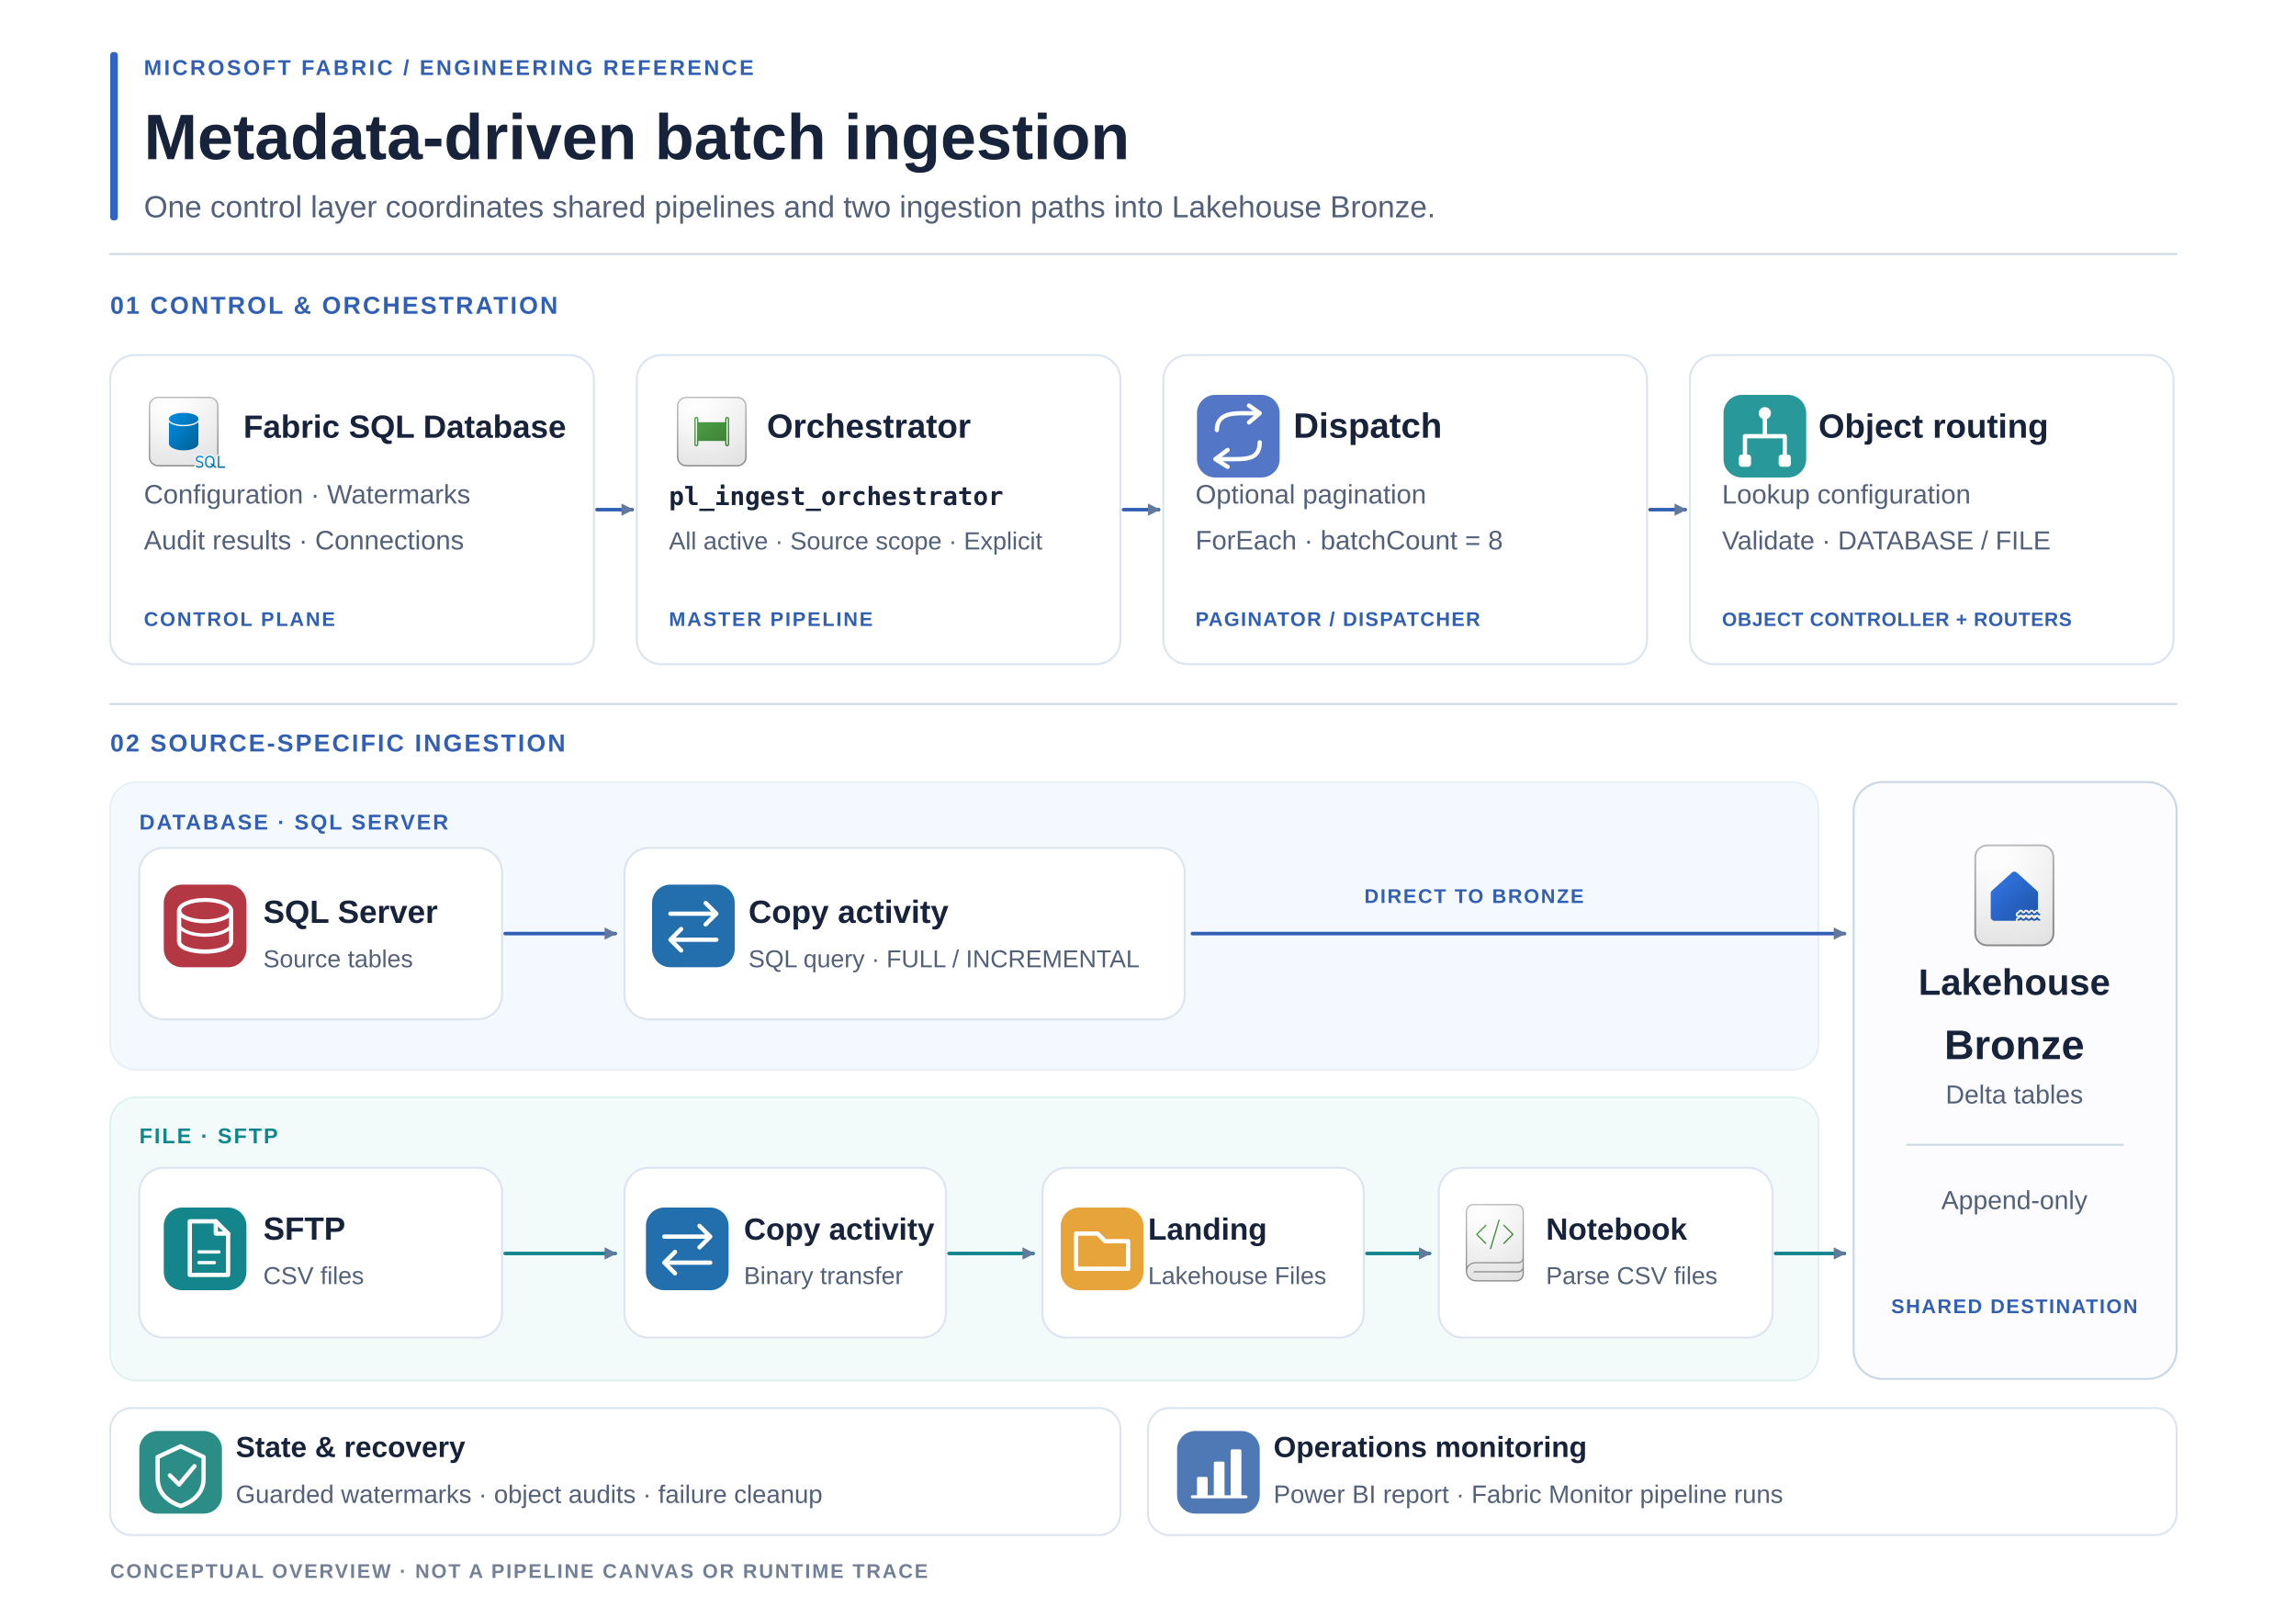
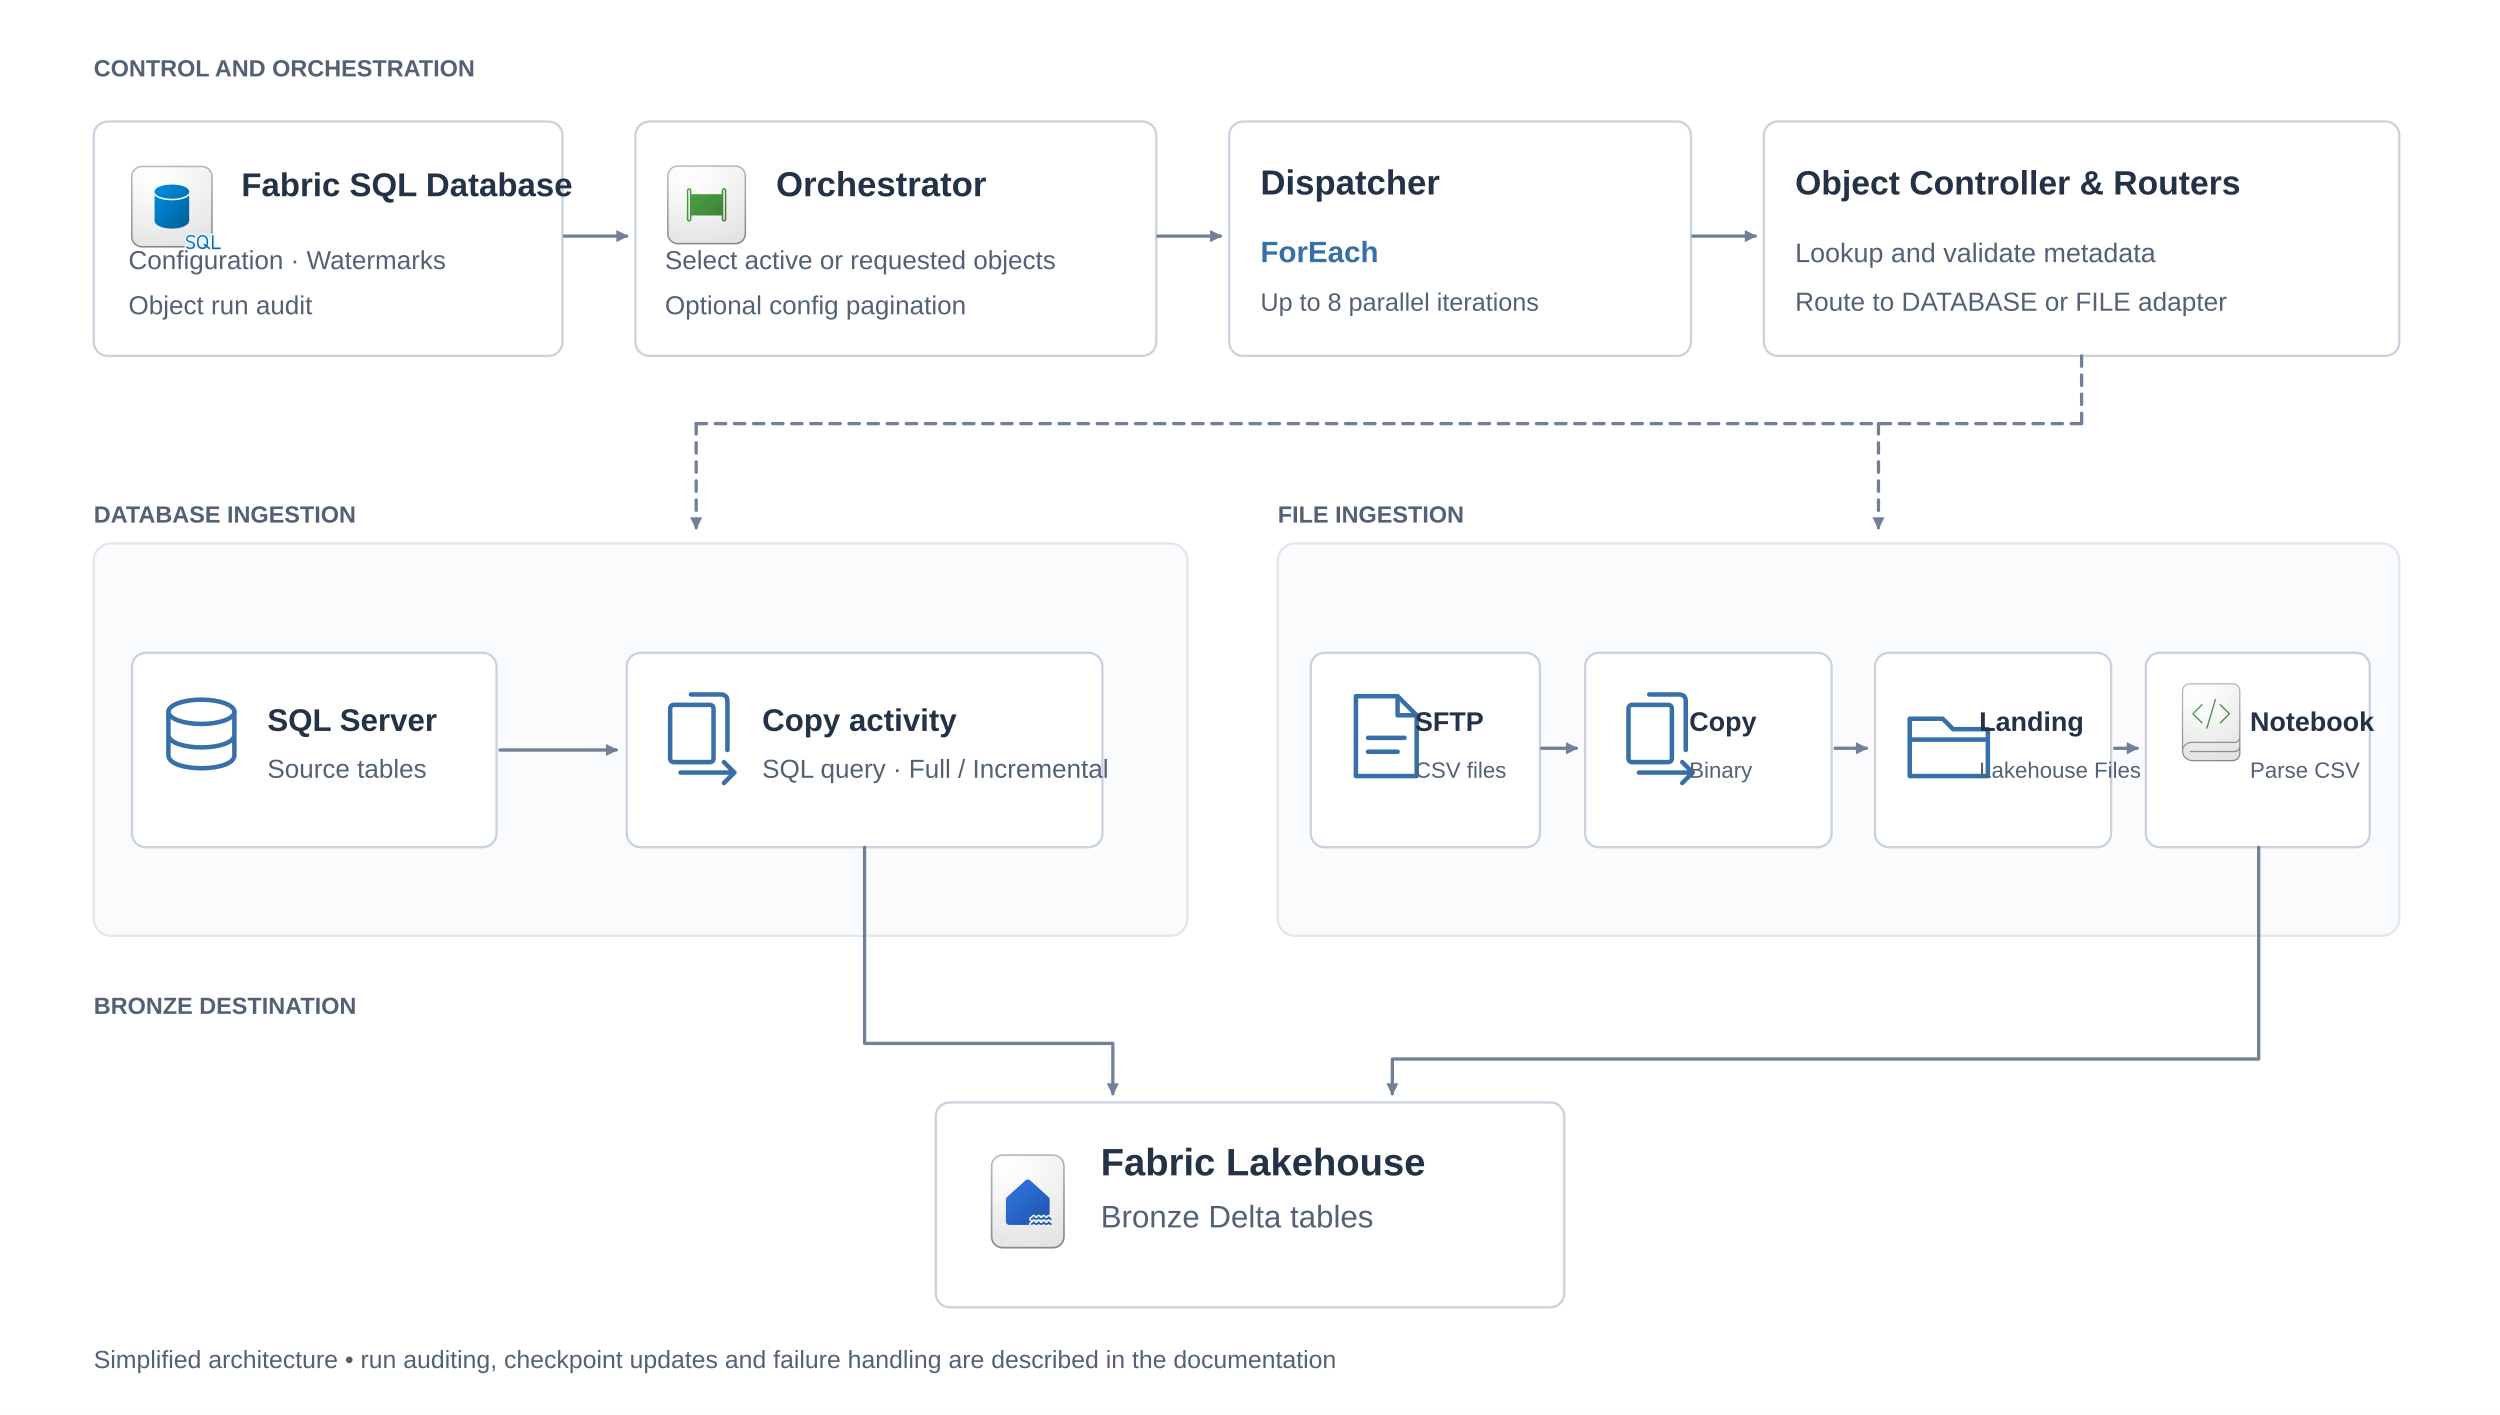
- <svg xmlns="http://www.w3.org/2000/svg" width="1500" height="1050" viewBox="0 0 1500 1050" role="img" aria-labelledby="arch-title arch-description">
+ <svg xmlns="http://www.w3.org/2000/svg" viewBox="0 0 1440 815" width="1440" height="815" role="img" aria-labelledby="title description">
  <defs>
-     <marker id="arrow" markerWidth="8" markerHeight="8" refX="7" refY="4" orient="auto" markerUnits="userSpaceOnUse">
-       <path d="M0 0 L8 4 L0 8 Z" fill="#62789C" />
+     <marker id="arr" markerWidth="7" markerHeight="7" refX="6" refY="3.5" orient="auto" markerUnits="userSpaceOnUse">
+       <path d="M0 0 L7 3.5 L0 7 Z" fill="#718096" />
    </marker>
  </defs>
-   <rect x="0" y="0" width="1500" height="1050" rx="0" fill="#fff" stroke="none" stroke-width="1" />
-   <rect x="72" y="34" width="5" height="110" rx="2" fill="#2D66C5" stroke="none" stroke-width="1" />
-   <text x="94" y="49" font-family="Segoe UI, Arial, sans-serif" font-size="14" font-weight="700" fill="#315FB3" letter-spacing="1.5">MICROSOFT FABRIC   /   ENGINEERING REFERENCE</text>
-   <text x="94" y="104" font-family="Segoe UI, Arial, sans-serif" font-size="42" font-weight="700" fill="#17223B">Metadata-driven batch ingestion</text>
-   <text x="94" y="142" font-family="Segoe UI, Arial, sans-serif" font-size="20" font-weight="400" fill="#526079">One control layer coordinates shared pipelines and two ingestion paths into Lakehouse Bronze.</text>
-   <path d="M72 166 L1422 166" fill="none" stroke="#CDD8E5" stroke-width="1.3" stroke-linecap="round" />
-   <text x="72" y="205" font-family="Segoe UI, Arial, sans-serif" font-size="16" font-weight="700" fill="#315FB3" letter-spacing="1.3">01   CONTROL &amp; ORCHESTRATION</text>
-   <rect x="72" y="232" width="316" height="202" rx="16" fill="#fff" stroke="#DCE4EF" stroke-width="1.3" />
-   <rect x="416" y="232" width="316" height="202" rx="16" fill="#fff" stroke="#DCE4EF" stroke-width="1.3" />
-   <rect x="760" y="232" width="316" height="202" rx="16" fill="#fff" stroke="#DCE4EF" stroke-width="1.3" />
-   <rect x="1104" y="232" width="316" height="202" rx="16" fill="#fff" stroke="#DCE4EF" stroke-width="1.3" />
-   <path d="M390 333 H413" fill="none" stroke="#315FB3" stroke-width="2.3" stroke-linecap="round" marker-end="url(#arrow)" />
-   <path d="M734 333 H757" fill="none" stroke="#315FB3" stroke-width="2.3" stroke-linecap="round" marker-end="url(#arrow)" />
-   <path d="M1078 333 H1101" fill="none" stroke="#315FB3" stroke-width="2.3" stroke-linecap="round" marker-end="url(#arrow)" />
-   <svg x="92" y="254" width="56" height="56" viewBox="0 0 64 64" fill="currentColor">
+   <rect x="0" y="0" width="1440" height="815" fill="#FFFFFF" />
+   <text x="54" y="44" font-family="Segoe UI, Arial, sans-serif" font-size="13.5" font-weight="700" fill="#536176">CONTROL AND ORCHESTRATION</text>
+   <rect x="54" y="70" width="270" height="135" rx="8" fill="#FFFFFF" stroke="#C9D3DE" stroke-width="1.35" />
+   <svg x="70" y="90" width="58" height="58" viewBox="0 0 64 64" aria-hidden="true">
    <path fill="url(#i736854-a)" d="M6 13a7 7 0 0 1 7-7h38a7 7 0 0 1 7 7v38a7 7 0 0 1-7 7H13a7 7 0 0 1-7-7z" />
    <path fill="url(#i736854-b)" fill-opacity=".2" d="M6 13a7 7 0 0 1 7-7h38a7 7 0 0 1 7 7v38a7 7 0 0 1-7 7H13a7 7 0 0 1-7-7z" />
    <path fill="url(#i736854-c)" fill-rule="evenodd" d="M51 7H13a6 6 0 0 0-6 6v38a6 6 0 0 0 6 6h38a6 6 0 0 0 6-6V13a6 6 0 0 0-6-6M13 6a7 7 0 0 0-7 7v38a7 7 0 0 0 7 7h38a7 7 0 0 0 7-7V13a7 7 0 0 0-7-7z" clip-rule="evenodd" />
    <path fill="#F5F5F5" d="M43.59 60a4.83 4.83 0 0 1-3.03-1.09 1.505 1.505 0 0 1-.21-2.11 1.5 1.5 0 0 1 2.11-.21c.33.27.74.41 1.17.41h.16c.94 0 .94-.19.94-.5 0-.21-.82-.44-1.09-.51l-.13-.04c-.87-.24-3.5-.98-3.5-3.44.04-.59.17-1.06.4-1.52.23-.44.54-.83.92-1.14.7-.59 1.64-.9 2.7-.9 1.16 0 2.36.39 3.2 1.03.32.243.513.592.57.961q.23-.33.52-.621c.82-.82 1.98-1.28 3.18-1.28s2.37.47 3.18 1.28a4.47 4.47 0 0 1 1.297 2.72 1 1 0 0 1 .523.26v-2.8c0-.83.67-1.5 1.5-1.5s1.5.67 1.5 1.5V57h3c.83 0 1.5.67 1.5 1.5s-.67 1.5-1.5 1.5H58c-.41 0-.78-.163-1.051-.429a1.5 1.5 0 0 1-1.109.489c-.33 0-.64-.1-.9-.3l-.81-.61c-.76.55-1.67.85-2.63.85a4.47 4.47 0 0 1-3.737-2h-.302c-.535 1.249-1.788 1.98-3.531 1.98l-.088.004c-.062.002-.142.006-.222.006z" />
    <path fill="url(#i736854-d)" d="M42.59 51.39c.85-.71 2.53-.49 3.4.18.22.17.53.13.7-.09s.13-.53-.09-.7c-1.19-.91-3.39-1.21-4.65-.16a2.65 2.65 0 0 0-.96 1.89c0 1.69 1.92 2.24 2.77 2.47l.13.04c.96.26 1.82.58 1.82 1.47 0 .64-.19 1.49-1.86 1.49a2.82 2.82 0 0 1-2.04-.63.503.503 0 0 0-.7.07c-.17.21-.14.53.07.7.69.56 1.55.86 2.4.86.1 0 .21 0 .31-.01 1.79 0 2.82-.91 2.82-2.49 0-1.73-1.73-2.21-2.56-2.44l-.14-.04c-1.05-.29-2.01-.68-2.02-1.47.01-.22.07-.44.18-.64.1-.2.24-.37.42-.52z" />
    <path fill="url(#i736854-e)" fill-rule="evenodd" d="M54.63 57.03c.23-.48.37-1 .37-1.53v-2c0-.94-.36-1.81-1.03-2.48-1.32-1.32-3.63-1.32-4.95 0-.66.66-1.03 1.54-1.03 2.48v2c0 .92.37 1.82 1.03 2.47S50.56 59 51.49 59s1.81-.36 2.47-1.03a.5.5 0 0 0 .062-.08l.028-.04 1.47 1.1c.09.07.2.1.3.1.15 0 .3-.07.4-.2.17-.22.12-.53-.1-.7l-1.51-1.13zm-1.36.24c-.95.94-2.59.94-3.54 0-.47-.47-.73-1.11-.73-1.77v-2c0-.67.26-1.3.73-1.77s1.1-.73 1.77-.73 1.3.26 1.77.73.73 1.1.73 1.77v2c0 .32-.06.63-.18.92l-.92-.69a.5.5 0 0 0-.7.1c-.17.22-.12.53.1.7l.97.73z" clip-rule="evenodd" />
    <path fill="url(#i736854-f)" d="M58.5 58h4c.28 0 .5.22.5.5s-.22.5-.5.5H58c-.28 0-.5-.22-.5-.5v-8c0-.28.22-.5.5-.5s.5.22.5.5z" />
    <path fill="url(#i736854-g)" d="M21 24.866v16.148h.003c.036.794.426 1.495 1 2.077.601.61 1.439 1.13 2.424 1.553C26.401 45.49 29.085 46 32.02 46s5.61-.509 7.574-1.357c.98-.423 1.814-.943 2.411-1.553.576-.588.964-1.296.994-2.095H43v-16.13a5 5 0 0 1-.345.338c-.721.643-1.676 1.15-2.723 1.545C37.827 27.54 35.022 28 32 28s-5.827-.459-7.932-1.252c-1.047-.395-2.002-.902-2.723-1.545a5 5 0 0 1-.345-.337" />
    <path fill="url(#i736854-h)" d="M43 22.484v.032c-.006.76-.418 1.414-1.01 1.94-.597.533-1.43.986-2.41 1.356C37.612 26.553 34.932 27 32 27s-5.613-.447-7.58-1.188c-.85-.32-1.59-.704-2.16-1.148l-.038-.03a5 5 0 0 1-.212-.177c-.596-.531-1.01-1.19-1.01-1.957a2 2 0 0 1 .019-.282c.087-.647.47-1.21.991-1.675.597-.532 1.43-.985 2.41-1.355C26.388 18.447 29.068 18 32 18s5.613.447 7.58 1.188c.98.37 1.813.823 2.41 1.355q.07.063.138.129c.517.503.867 1.113.872 1.812" />
    <defs>
      <linearGradient id="i736854-a" x1="20.444" x2="27.022" y1="6" y2="58.622" gradientUnits="userSpaceOnUse">
        <stop stop-color="#fff" />
        <stop offset="1" stop-color="#EBEBEB" />
      </linearGradient>
      <linearGradient id="i736854-c" x1="22.792" x2="29.793" y1="6" y2="58.511" gradientUnits="userSpaceOnUse">
        <stop stop-color="#BBB" />
        <stop offset="1" stop-color="#888" />
      </linearGradient>
      <linearGradient id="i736854-d" x1="40.99" x2="47.411" y1="49.955" y2="65.492" gradientUnits="userSpaceOnUse">
        <stop stop-color="#008EE6" />
        <stop offset="1" stop-color="#006094" />
      </linearGradient>
      <linearGradient id="i736854-e" x1="40.99" x2="47.411" y1="49.955" y2="65.492" gradientUnits="userSpaceOnUse">
        <stop stop-color="#008EE6" />
        <stop offset="1" stop-color="#006094" />
      </linearGradient>
      <linearGradient id="i736854-f" x1="40.99" x2="47.411" y1="49.955" y2="65.492" gradientUnits="userSpaceOnUse">
        <stop stop-color="#008EE6" />
        <stop offset="1" stop-color="#006094" />
      </linearGradient>
      <linearGradient id="i736854-g" x1="21" x2="48.205" y1="18" y2="39.375" gradientUnits="userSpaceOnUse">
        <stop stop-color="#008EE6" />
        <stop offset="1" stop-color="#006094" />
      </linearGradient>
      <linearGradient id="i736854-h" x1="21" x2="48.205" y1="18" y2="39.375" gradientUnits="userSpaceOnUse">
        <stop stop-color="#008EE6" />
        <stop offset="1" stop-color="#006094" />
      </linearGradient>
      <radialGradient id="i736854-b" cx="0" cy="0" r="1" gradientTransform="matrix(27.4444 41.16672 -35.62501 23.74995 22.61 19.541)" gradientUnits="userSpaceOnUse">
        <stop offset=".177" stop-color="#fff" />
        <stop offset="1" stop-color="#B8B8B8" />
      </radialGradient>
    </defs>
  </svg>
-   <text x="159" y="286" font-family="Segoe UI, Arial, sans-serif" font-size="21" font-weight="650" fill="#17223B">Fabric SQL Database</text>
-   <text x="94" y="329" font-family="Segoe UI, Arial, sans-serif" font-size="17.5" font-weight="500" fill="#526079">Configuration · Watermarks</text>
-   <text x="94" y="359" font-family="Segoe UI, Arial, sans-serif" font-size="17.5" font-weight="500" fill="#526079">Audit results · Connections</text>
-   <text x="94" y="409" font-family="Segoe UI, Arial, sans-serif" font-size="13" font-weight="700" fill="#315FB3" letter-spacing="1.1">CONTROL PLANE</text>
-   <svg x="437" y="254" width="56" height="56" viewBox="0 0 64 64" fill="currentColor">
+   <text x="139" y="113" font-family="Segoe UI, Arial, sans-serif" font-size="19" font-weight="600" fill="#243247">Fabric SQL Database</text>
+   <text x="74" y="155" font-family="Segoe UI, Arial, sans-serif" font-size="15" font-weight="400" fill="#536176">Configuration · Watermarks</text>
+   <text x="74" y="181" font-family="Segoe UI, Arial, sans-serif" font-size="15" font-weight="400" fill="#536176">Object run audit</text>
+   <rect x="366" y="70" width="300" height="135" rx="8" fill="#FFFFFF" stroke="#C9D3DE" stroke-width="1.35" />
+   <svg x="379" y="90" width="56" height="56" viewBox="0 0 64 64" aria-hidden="true">
    <path fill="url(#i096c8c-a)" d="M6 13a7 7 0 0 1 7-7h38a7 7 0 0 1 7 7v38a7 7 0 0 1-7 7H13a7 7 0 0 1-7-7z" />
    <path fill="url(#i096c8c-b)" fill-opacity=".2" d="M6 13a7 7 0 0 1 7-7h38a7 7 0 0 1 7 7v38a7 7 0 0 1-7 7H13a7 7 0 0 1-7-7z" />
    <path fill="url(#i096c8c-c)" fill-rule="evenodd" d="M51 7H13a6 6 0 0 0-6 6v38a6 6 0 0 0 6 6h38a6 6 0 0 0 6-6V13a6 6 0 0 0-6-6M13 6a7 7 0 0 0-7 7v38a7 7 0 0 0 7 7h38a7 7 0 0 0 7-7V13a7 7 0 0 0-7-7z" clip-rule="evenodd" />
    <path fill="url(#i096c8c-d)" fill-rule="evenodd" d="M22 41.5V39h20v2.5a1.5 1.5 0 0 0 3 0v-19a1.5 1.5 0 0 0-3 0V25H22v-2.5a1.5 1.5 0 0 0-3 0v19a1.5 1.5 0 0 0 3 0m-1 0v-19a.5.5 0 0 0-1 0v19a.5.5 0 0 0 1 0m23-19v19a.5.5 0 0 1-1 0v-19a.5.5 0 0 1 1 0" clip-rule="evenodd" />
    <defs>
      <linearGradient id="i096c8c-a" x1="20.444" x2="27.022" y1="6" y2="58.622" gradientUnits="userSpaceOnUse">
        <stop stop-color="#fff" />
        <stop offset="1" stop-color="#EBEBEB" />
      </linearGradient>
      <linearGradient id="i096c8c-c" x1="22.792" x2="29.793" y1="6" y2="58.511" gradientUnits="userSpaceOnUse">
        <stop stop-color="#BBB" />
        <stop offset="1" stop-color="#888" />
      </linearGradient>
      <linearGradient id="i096c8c-d" x1="19" x2="40.697" y1="21" y2="46.641" gradientUnits="userSpaceOnUse">
        <stop stop-color="#4BA446" />
        <stop offset="1" stop-color="#3F7D35" />
      </linearGradient>
      <radialGradient id="i096c8c-b" cx="0" cy="0" r="1" gradientTransform="matrix(27.4444 41.16672 -35.62501 23.74995 22.61 19.541)" gradientUnits="userSpaceOnUse">
        <stop offset=".177" stop-color="#fff" />
        <stop offset="1" stop-color="#B8B8B8" />
      </radialGradient>
    </defs>
  </svg>
-   <text x="501" y="286" font-family="Segoe UI, Arial, sans-serif" font-size="22" font-weight="650" fill="#17223B">Orchestrator</text>
-   <text x="437" y="330" font-family="Consolas, SFMono-Regular, monospace" font-size="16.5" font-weight="600" fill="#17223B">pl_ingest_orchestrator</text>
-   <text x="437" y="359" font-family="Segoe UI, Arial, sans-serif" font-size="16.2" font-weight="400" fill="#526079">All active · Source scope · Explicit</text>
-   <text x="437" y="409" font-family="Segoe UI, Arial, sans-serif" font-size="13" font-weight="700" fill="#315FB3" letter-spacing="1.1">MASTER PIPELINE</text>
-   <rect x="782" y="258" width="54" height="54" rx="12" fill="#5476C7" stroke="none" stroke-width="1" />
-   <path d="M795 281 C795 272, 802 270, 811 270 H822" fill="none" stroke="#fff" stroke-width="2.8" stroke-linejoin="round" stroke-linecap="round" />
-   <path d="M816 265 L823 270 L816 276" fill="none" stroke="#fff" stroke-width="2.8" stroke-linejoin="round" stroke-linecap="round" />
-   <path d="M823 289 C823 299, 816 300, 807 300 H795" fill="none" stroke="#fff" stroke-width="2.8" stroke-linejoin="round" stroke-linecap="round" />
-   <path d="M802 294 L794 300 L802 305" fill="none" stroke="#fff" stroke-width="2.8" stroke-linejoin="round" stroke-linecap="round" />
-   <text x="845" y="286" font-family="Segoe UI, Arial, sans-serif" font-size="23" font-weight="650" fill="#17223B">Dispatch</text>
-   <text x="781" y="329" font-family="Segoe UI, Arial, sans-serif" font-size="17.5" font-weight="500" fill="#526079">Optional pagination</text>
-   <text x="781" y="359" font-family="Segoe UI, Arial, sans-serif" font-size="17.5" font-weight="500" fill="#526079">ForEach · batchCount = 8</text>
-   <text x="781" y="409" font-family="Segoe UI, Arial, sans-serif" font-size="13" font-weight="700" fill="#315FB3" letter-spacing=".8">PAGINATOR / DISPATCHER</text>
-   <rect x="1126" y="258" width="54" height="54" rx="12" fill="#29989A" stroke="none" stroke-width="1" />
-   <path d="M1153 270 V284 M1140 297 V285 H1166 V297" fill="none" stroke="#fff" stroke-width="2.8" stroke-linejoin="round" stroke-linecap="round" />
-   <rect x="1136" y="297" width="8" height="8" rx="2" fill="#fff" stroke="none" stroke-width="1" />
-   <rect x="1162" y="297" width="8" height="8" rx="2" fill="#fff" stroke="none" stroke-width="1" />
-   <circle cx="1153" cy="270" r="4" fill="#fff" />
-   <text x="1188" y="286" font-family="Segoe UI, Arial, sans-serif" font-size="22" font-weight="650" fill="#17223B">Object routing</text>
-   <text x="1125" y="329" font-family="Segoe UI, Arial, sans-serif" font-size="17.5" font-weight="500" fill="#526079">Lookup configuration</text>
-   <text x="1125" y="359" font-family="Segoe UI, Arial, sans-serif" font-size="17.1" font-weight="500" fill="#526079">Validate · DATABASE / FILE</text>
-   <text x="1125" y="409" font-family="Segoe UI, Arial, sans-serif" font-size="12.6" font-weight="700" fill="#315FB3" letter-spacing=".4">OBJECT CONTROLLER + ROUTERS</text>
-   <path d="M72 460 L1422 460" fill="none" stroke="#CDD8E5" stroke-width="1.3" stroke-linecap="round" />
-   <text x="72" y="491" font-family="Segoe UI, Arial, sans-serif" font-size="16" font-weight="700" fill="#315FB3" letter-spacing="1.3">02   SOURCE-SPECIFIC INGESTION</text>
-   <rect x="72" y="511" width="1116" height="188" rx="17" fill="#F4F8FF" stroke="#E6EDF8" stroke-width="1" />
-   <rect x="72" y="717" width="1116" height="185" rx="17" fill="#F2FBFA" stroke="#D9F0EC" stroke-width="1" />
-   <text x="91" y="542" font-family="Segoe UI, Arial, sans-serif" font-size="14" font-weight="700" fill="#315FB3" letter-spacing="1.2">DATABASE  ·  SQL SERVER</text>
-   <text x="91" y="747" font-family="Segoe UI, Arial, sans-serif" font-size="14" font-weight="700" fill="#11858C" letter-spacing="1.2">FILE  ·  SFTP</text>
-   <rect x="91" y="554" width="237" height="112" rx="16" fill="#fff" stroke="#DCE4EF" stroke-width="1.3" />
-   <rect x="408" y="554" width="366" height="112" rx="16" fill="#fff" stroke="#DCE4EF" stroke-width="1.3" />
-   <rect x="91" y="763" width="237" height="111" rx="16" fill="#fff" stroke="#DCE4EF" stroke-width="1.3" />
-   <rect x="408" y="763" width="210" height="111" rx="16" fill="#fff" stroke="#DCE4EF" stroke-width="1.3" />
-   <rect x="681" y="763" width="210" height="111" rx="16" fill="#fff" stroke="#DCE4EF" stroke-width="1.3" />
-   <rect x="940" y="763" width="218" height="111" rx="16" fill="#fff" stroke="#DCE4EF" stroke-width="1.3" />
-   <rect x="1211" y="511" width="211" height="390" rx="19" fill="#FCFCFE" stroke="#C8D6EA" stroke-width="1.3" />
-   <rect x="107" y="578" width="54" height="54" rx="12" fill="#B43744" stroke="none" stroke-width="1" />
-   <ellipse cx="134" cy="595" rx="17" ry="7" fill="none" stroke="#fff" stroke-width="2.6" />
-   <path d="M117 595 V615 C117 624, 151 624, 151 615 V595" fill="none" stroke="#fff" stroke-width="2.8" stroke-linejoin="round" stroke-linecap="round" />
-   <path d="M117 605 C122 613, 146 613, 151 605" fill="none" stroke="#fff" stroke-width="2.2" stroke-linejoin="round" stroke-linecap="round" />
-   <text x="172" y="603" font-family="Segoe UI, Arial, sans-serif" font-size="21" font-weight="650" fill="#17223B">SQL Server</text>
-   <text x="172" y="632" font-family="Segoe UI, Arial, sans-serif" font-size="16" font-weight="400" fill="#526079">Source tables</text>
-   <rect x="426" y="578" width="54" height="54" rx="12" fill="#236FAD" stroke="none" stroke-width="1" />
-   <path d="M438 597 H468 M461 590 L468 597 L461 604" fill="none" stroke="#fff" stroke-width="2.8" stroke-linejoin="round" stroke-linecap="round" />
-   <path d="M468 614 H438 M445 607 L438 614 L445 621" fill="none" stroke="#fff" stroke-width="2.8" stroke-linejoin="round" stroke-linecap="round" />
-   <text x="489" y="603" font-family="Segoe UI, Arial, sans-serif" font-size="21" font-weight="650" fill="#17223B">Copy activity</text>
-   <text x="489" y="632" font-family="Segoe UI, Arial, sans-serif" font-size="16" font-weight="400" fill="#526079">SQL query · FULL / INCREMENTAL</text>
-   <path d="M330 610 H402" fill="none" stroke="#315FB3" stroke-width="2.3" stroke-linecap="round" marker-end="url(#arrow)" />
-   <path d="M779 610 H1205" fill="none" stroke="#315FB3" stroke-width="2.3" stroke-linecap="round" marker-end="url(#arrow)" />
-   <text x="963" y="590" font-family="Segoe UI, Arial, sans-serif" font-size="13" font-weight="700" fill="#315FB3" text-anchor="middle" letter-spacing="1">DIRECT TO BRONZE</text>
-   <rect x="107" y="789" width="54" height="54" rx="12" fill="#14868B" stroke="none" stroke-width="1" />
-   <path d="M124 798 H141 L149 806 V833 H124 Z" fill="none" stroke="#fff" stroke-width="2.8" stroke-linejoin="round" stroke-linecap="round" />
-   <path d="M141 798 V806 H149" fill="none" stroke="#fff" stroke-width="2.8" stroke-linejoin="round" stroke-linecap="round" />
-   <path d="M130 818 H143 M130 825 H140" fill="none" stroke="#fff" stroke-width="2.2" stroke-linejoin="round" stroke-linecap="round" />
-   <text x="172" y="810" font-family="Segoe UI, Arial, sans-serif" font-size="21" font-weight="650" fill="#17223B">SFTP</text>
-   <text x="172" y="839" font-family="Segoe UI, Arial, sans-serif" font-size="16" font-weight="400" fill="#526079">CSV files</text>
-   <rect x="422" y="789" width="54" height="54" rx="12" fill="#236FAD" stroke="none" stroke-width="1" />
-   <path d="M434 808 H464 M457 801 L464 808 L457 815" fill="none" stroke="#fff" stroke-width="2.8" stroke-linejoin="round" stroke-linecap="round" />
-   <path d="M464 825 H434 M441 818 L434 825 L441 832" fill="none" stroke="#fff" stroke-width="2.8" stroke-linejoin="round" stroke-linecap="round" />
-   <text x="486" y="810" font-family="Segoe UI, Arial, sans-serif" font-size="20" font-weight="650" fill="#17223B">Copy activity</text>
-   <text x="486" y="839" font-family="Segoe UI, Arial, sans-serif" font-size="16" font-weight="400" fill="#526079">Binary transfer</text>
-   <rect x="693" y="789" width="54" height="54" rx="12" fill="#E7A43B" stroke="none" stroke-width="1" />
-   <path d="M703 806 H717 L722 811 H737 V829 H703 Z" fill="none" stroke="#fff" stroke-width="2.8" stroke-linejoin="round" stroke-linecap="round" />
-   <text x="750" y="810" font-family="Segoe UI, Arial, sans-serif" font-size="20" font-weight="650" fill="#17223B">Landing</text>
-   <text x="750" y="839" font-family="Segoe UI, Arial, sans-serif" font-size="16" font-weight="400" fill="#526079">Lakehouse Files</text>
-   <svg x="950" y="785" width="54" height="54" viewBox="0 0 64 64" fill="currentColor">
+   <text x="447" y="113" font-family="Segoe UI, Arial, sans-serif" font-size="20" font-weight="600" fill="#243247">Orchestrator</text>
+   <text x="383" y="155" font-family="Segoe UI, Arial, sans-serif" font-size="15" font-weight="400" fill="#536176">Select active or requested objects</text>
+   <text x="383" y="181" font-family="Segoe UI, Arial, sans-serif" font-size="15" font-weight="400" fill="#536176">Optional config pagination</text>
+   <rect x="708" y="70" width="266" height="135" rx="8" fill="#FFFFFF" stroke="#C9D3DE" stroke-width="1.35" />
+   <text x="726" y="112" font-family="Segoe UI, Arial, sans-serif" font-size="20" font-weight="600" fill="#243247">Dispatcher</text>
+   <text x="726" y="151" font-family="Segoe UI, Arial, sans-serif" font-size="17" font-weight="600" fill="#376FA8">ForEach</text>
+   <text x="726" y="179" font-family="Segoe UI, Arial, sans-serif" font-size="14.5" font-weight="400" fill="#536176">Up to 8 parallel iterations</text>
+   <rect x="1016" y="70" width="366" height="135" rx="8" fill="#FFFFFF" stroke="#C9D3DE" stroke-width="1.35" />
+   <text x="1034" y="112" font-family="Segoe UI, Arial, sans-serif" font-size="19.4" font-weight="600" fill="#243247">Object Controller &amp; Routers</text>
+   <text x="1034" y="151" font-family="Segoe UI, Arial, sans-serif" font-size="15.5" font-weight="400" fill="#536176">Lookup and validate metadata</text>
+   <text x="1034" y="179" font-family="Segoe UI, Arial, sans-serif" font-size="15.1" font-weight="400" fill="#536176">Route to DATABASE or FILE adapter</text>
+   <path d="M325 136 H361" fill="none" stroke="#718096" stroke-width="1.9" stroke-linecap="round" stroke-linejoin="round" marker-end="url(#arr)" />
+   <path d="M667 136 H703" fill="none" stroke="#718096" stroke-width="1.9" stroke-linecap="round" stroke-linejoin="round" marker-end="url(#arr)" />
+   <path d="M975 136 H1011" fill="none" stroke="#718096" stroke-width="1.9" stroke-linecap="round" stroke-linejoin="round" marker-end="url(#arr)" />
+   <path d="M1199 205 V244" fill="none" stroke="#718096" stroke-width="1.9" stroke-linecap="round" stroke-linejoin="round" stroke-dasharray="6 5" />
+   <path d="M401 244 H1199" fill="none" stroke="#718096" stroke-width="1.9" stroke-linecap="round" stroke-linejoin="round" stroke-dasharray="6 5" />
+   <path d="M401 244 V304" fill="none" stroke="#718096" stroke-width="1.9" stroke-linecap="round" stroke-linejoin="round" stroke-dasharray="6 5" marker-end="url(#arr)" />
+   <path d="M1082 244 V304" fill="none" stroke="#718096" stroke-width="1.9" stroke-linecap="round" stroke-linejoin="round" stroke-dasharray="6 5" marker-end="url(#arr)" />
+   <text x="54" y="301" font-family="Segoe UI, Arial, sans-serif" font-size="13.5" font-weight="700" fill="#536176">DATABASE INGESTION</text>
+   <text x="736" y="301" font-family="Segoe UI, Arial, sans-serif" font-size="13.5" font-weight="700" fill="#536176">FILE INGESTION</text>
+   <rect x="54" y="313" width="630" height="226" rx="10" fill="#FAFBFD" stroke="#E2E7EE" stroke-width="1.35" />
+   <rect x="736" y="313" width="646" height="226" rx="10" fill="#FAFBFD" stroke="#E2E7EE" stroke-width="1.35" />
+   <rect x="76" y="376" width="210" height="112" rx="8" fill="#FFFFFF" stroke="#C9D3DE" stroke-width="1.35" />
+   <g fill="none" stroke="#376FA8" stroke-width="2.6" stroke-linecap="round" stroke-linejoin="round">
+     <ellipse cx="116" cy="410" rx="19" ry="7" />
+     <path d="M97 410 v25 c0 10 38 10 38 0 v-25 M97 423 c0 10 38 10 38 0" />
+   </g>
+   <text x="154" y="421" font-family="Segoe UI, Arial, sans-serif" font-size="18" font-weight="600" fill="#243247">SQL Server</text>
+   <text x="154" y="448" font-family="Segoe UI, Arial, sans-serif" font-size="15" font-weight="400" fill="#536176">Source tables</text>
+   <rect x="361" y="376" width="274" height="112" rx="8" fill="#FFFFFF" stroke="#C9D3DE" stroke-width="1.35" />
+   <g fill="none" stroke="#376FA8" stroke-width="2.6" stroke-linecap="round" stroke-linejoin="round">
+     <rect x="386" y="406" width="25" height="33" rx="2" />
+     <path d="M398 400 h17 q4 0 4 4 v28 M392 445 h31 M417 439 l6 6 -6 6" />
+   </g>
+   <text x="439" y="421" font-family="Segoe UI, Arial, sans-serif" font-size="18" font-weight="600" fill="#243247">Copy activity</text>
+   <text x="439" y="448" font-family="Segoe UI, Arial, sans-serif" font-size="15" font-weight="400" fill="#536176">SQL query · Full / Incremental</text>
+   <path d="M288 432 H355" fill="none" stroke="#718096" stroke-width="1.9" stroke-linecap="round" stroke-linejoin="round" marker-end="url(#arr)" />
+   <rect x="755" y="376" width="132" height="112" rx="8" fill="#FFFFFF" stroke="#C9D3DE" stroke-width="1.35" />
+   <g fill="none" stroke="#376FA8" stroke-width="2.6" stroke-linecap="round" stroke-linejoin="round">
+     <path d="M781 401 h24 l11 11 v35 h-35z M805 401 v11 h11 M788 425 h21 M788 433 h17" />
+   </g>
+   <text x="815" y="421" font-family="Segoe UI, Arial, sans-serif" font-size="15.5" font-weight="600" fill="#243247">SFTP</text>
+   <text x="815" y="448" font-family="Segoe UI, Arial, sans-serif" font-size="12.8" font-weight="400" fill="#536176">CSV files</text>
+   <rect x="913" y="376" width="142" height="112" rx="8" fill="#FFFFFF" stroke="#C9D3DE" stroke-width="1.35" />
+   <g fill="none" stroke="#376FA8" stroke-width="2.6" stroke-linecap="round" stroke-linejoin="round">
+     <rect x="938" y="406" width="25" height="33" rx="2" />
+     <path d="M950 400 h17 q4 0 4 4 v28 M944 445 h31 M969 439 l6 6 -6 6" />
+   </g>
+   <text x="973" y="421" font-family="Segoe UI, Arial, sans-serif" font-size="15.5" font-weight="600" fill="#243247">Copy</text>
+   <text x="973" y="448" font-family="Segoe UI, Arial, sans-serif" font-size="12.8" font-weight="400" fill="#536176">Binary</text>
+   <rect x="1080" y="376" width="136" height="112" rx="8" fill="#FFFFFF" stroke="#C9D3DE" stroke-width="1.35" />
+   <g fill="none" stroke="#376FA8" stroke-width="2.6" stroke-linecap="round" stroke-linejoin="round">
+     <path d="M1100 414 h19 l6 6 h20 v27 h-45z M1100 426 h45" />
+   </g>
+   <text x="1140" y="421" font-family="Segoe UI, Arial, sans-serif" font-size="15.5" font-weight="600" fill="#243247">Landing</text>
+   <text x="1140" y="448" font-family="Segoe UI, Arial, sans-serif" font-size="12.8" font-weight="400" fill="#536176">Lakehouse Files</text>
+   <rect x="1236" y="376" width="129" height="112" rx="8" fill="#FFFFFF" stroke="#C9D3DE" stroke-width="1.35" />
+   <svg x="1250" y="392" width="48" height="48" viewBox="0 0 64 64" aria-hidden="true">
    <path fill="url(#i1be9bb-a)" fill-rule="evenodd" d="M13.875 2.5H48.5c2.343 0 4.893 2.759 4.893 5.172v35.73c0 1.479 1.255.442 0 1.348l.348 1.671v8.704l-.348 2.563-3.018 3.5h-35l-4.313-2-1.75-4.563v-2.25s1.143-1.715.348-.88V11.654c0-3.62.7-9.154 4.215-9.154" clip-rule="evenodd" />
    <path fill="url(#i1be9bb-b)" fill-opacity=".2" fill-rule="evenodd" d="M13.875 2.5H48.5c2.343 0 4.893 2.759 4.893 5.172v35.73c0 1.479 1.255.442 0 1.348l.348 1.671v8.704l-.348 2.563-3.018 3.5h-35l-4.313-2-1.75-4.563v-2.25s1.143-1.715.348-.88V11.654c0-3.62.7-9.154 4.215-9.154" clip-rule="evenodd" />
    <path fill="url(#i1be9bb-c)" fill-rule="evenodd" d="M9.006 54.32A8 8 0 0 0 17 62h31a6 6 0 0 0 6-6V8a6 6 0 0 0-6-6H15a6 6 0 0 0-6 6v46q0 .083.002.164L9 54.32zM15 3h33a5 5 0 0 1 5 5v35.5a3.5 3.5 0 0 1-3.5 3.5H16.32A7.32 7.32 0 0 0 10 50.625V8a5 5 0 0 1 5-5m-4.998 51.164A6.32 6.32 0 0 1 16.32 48H49.5a4.5 4.5 0 0 0 3.5-1.671V50.5a3.5 3.5 0 0 1-3.5 3.5h-34a.5.5 0 0 0 0 1h34a4.5 4.5 0 0 0 3.5-1.671V56a5 5 0 0 1-5 5H17a7 7 0 0 1-6.998-6.836" clip-rule="evenodd" />
    <path fill="url(#i1be9bb-d)" d="M34.926 14.02a.5.5 0 0 1 .337.623l-6.534 22a.5.5 0 1 1-.958-.285l6.533-22a.5.5 0 0 1 .622-.337Z" />
    <path fill="url(#i1be9bb-e)" d="M24.854 18.146a.5.5 0 0 0-.708 0l-6.929 6.93a.6.6 0 0 0 0 .848l6.93 6.93a.5.5 0 0 0 .707-.708L18.207 25.5l6.647-6.646a.5.5 0 0 0 0-.708" />
    <path fill="url(#i1be9bb-f)" d="M38.854 32.854a.5.5 0 0 1-.708-.708l6.647-6.646-6.647-6.646a.5.5 0 0 1 .708-.708l6.929 6.93a.6.6 0 0 1 0 .848z" />
    <defs>
      <linearGradient id="i1be9bb-a" x1="21.712" x2="31.364" y1="2.5" y2="61.231" gradientUnits="userSpaceOnUse">
        <stop stop-color="#fff" />
        <stop offset="1" stop-color="#EBEBEB" />
      </linearGradient>
      <linearGradient id="i1be9bb-c" x1="23.531" x2="34.158" y1="2" y2="61.777" gradientUnits="userSpaceOnUse">
        <stop stop-color="#BBB" />
        <stop offset="1" stop-color="#888" />
      </linearGradient>
      <linearGradient id="i1be9bb-d" x1="17.041" x2="39.452" y1="14" y2="42.176" gradientUnits="userSpaceOnUse">
        <stop stop-color="#4BA446" />
        <stop offset="1" stop-color="#3F7D35" />
      </linearGradient>
      <linearGradient id="i1be9bb-e" x1="17.041" x2="39.452" y1="14" y2="42.176" gradientUnits="userSpaceOnUse">
        <stop stop-color="#4BA446" />
        <stop offset="1" stop-color="#3F7D35" />
      </linearGradient>
      <linearGradient id="i1be9bb-f" x1="17.041" x2="39.452" y1="14" y2="42.176" gradientUnits="userSpaceOnUse">
        <stop stop-color="#4BA446" />
        <stop offset="1" stop-color="#3F7D35" />
      </linearGradient>
      <radialGradient id="i1be9bb-b" cx="0" cy="0" r="1" gradientTransform="rotate(63.112 -2.692 28.083)scale(52.0928 39.3979)" gradientUnits="userSpaceOnUse">
        <stop offset=".177" stop-color="#fff" />
        <stop offset="1" stop-color="#B8B8B8" />
      </radialGradient>
    </defs>
  </svg>
-   <text x="1010" y="810" font-family="Segoe UI, Arial, sans-serif" font-size="20" font-weight="650" fill="#17223B">Notebook</text>
-   <text x="1010" y="839" font-family="Segoe UI, Arial, sans-serif" font-size="16" font-weight="400" fill="#526079">Parse CSV files</text>
-   <path d="M330 819 H402" fill="none" stroke="#11858C" stroke-width="2.3" stroke-linecap="round" marker-end="url(#arrow)" />
-   <path d="M620 819 H675" fill="none" stroke="#11858C" stroke-width="2.3" stroke-linecap="round" marker-end="url(#arrow)" />
-   <path d="M893 819 H934" fill="none" stroke="#11858C" stroke-width="2.3" stroke-linecap="round" marker-end="url(#arrow)" />
-   <path d="M1160 819 H1205" fill="none" stroke="#11858C" stroke-width="2.3" stroke-linecap="round" marker-end="url(#arrow)" />
-   <svg x="1278" y="547" width="76" height="76" viewBox="0 0 64 64" fill="currentColor">
+   <text x="1296" y="421" font-family="Segoe UI, Arial, sans-serif" font-size="15.5" font-weight="600" fill="#243247">Notebook</text>
+   <text x="1296" y="448" font-family="Segoe UI, Arial, sans-serif" font-size="12.8" font-weight="400" fill="#536176">Parse CSV</text>
+   <path d="M888 431 H908" fill="none" stroke="#718096" stroke-width="1.9" stroke-linecap="round" stroke-linejoin="round" marker-end="url(#arr)" />
+   <path d="M1057 431 H1075" fill="none" stroke="#718096" stroke-width="1.9" stroke-linecap="round" stroke-linejoin="round" marker-end="url(#arr)" />
+   <path d="M1218 431 H1231" fill="none" stroke="#718096" stroke-width="1.9" stroke-linecap="round" stroke-linejoin="round" marker-end="url(#arr)" />
+   <text x="54" y="584" font-family="Segoe UI, Arial, sans-serif" font-size="13.5" font-weight="700" fill="#536176">BRONZE DESTINATION</text>
+   <rect x="539" y="635" width="362" height="118" rx="8" fill="#FFFFFF" stroke="#C9D3DE" stroke-width="1.35" />
+   <svg x="561" y="661" width="62" height="62" viewBox="0 0 64 64" aria-hidden="true">
    <path fill="url(#i0b400e-a)" d="M10 11a7 7 0 0 1 7-7h30a7 7 0 0 1 7 7v42a7 7 0 0 1-7 7H17a7 7 0 0 1-7-7z" />
    <path fill="url(#i0b400e-b)" fill-opacity=".2" d="M10 11a7 7 0 0 1 7-7h30a7 7 0 0 1 7 7v42a7 7 0 0 1-7 7H17a7 7 0 0 1-7-7z" />
    <path fill="url(#i0b400e-c)" fill-rule="evenodd" d="M47 5H17a6 6 0 0 0-6 6v42a6 6 0 0 0 6 6h30a6 6 0 0 0 6-6V11a6 6 0 0 0-6-6M17 4a7 7 0 0 0-7 7v42a7 7 0 0 0 7 7h30a7 7 0 0 0 7-7V11a7 7 0 0 0-7-7z" clip-rule="evenodd" />
    <path fill="url(#i0b400e-d)" d="M32.837 46H21a2 2 0 0 1-2-2V30.888a2 2 0 0 1 .659-1.484l11-9.942a2 2 0 0 1 2.683 0l11 9.942A2 2 0 0 1 45 30.888v9.116a1.5 1.5 0 0 0-.5-.084c-.62 0-1.16.36-1.39.93-.01.04-.06.09-.11.13a.4.4 0 0 1-.11-.13 1.49 1.49 0 0 0-1.39-.93 1.49 1.49 0 0 0-1.39.92c-.01.04-.06.09-.11.13a.4.4 0 0 1-.11-.13 1.498 1.498 0 0 0-2.45-.488 1.4 1.4 0 0 0-.33.488c-.01.04-.06.09-.11.13a.4.4 0 0 1-.11-.13c-.23-.56-.76-.93-1.4-.93-.62.01-1.16.38-1.38.96-.04.09-.06.13-.06.13a.7.7 0 0 1-.13.04c-.8.18-1.31.99-1.13 1.79a1.48 1.48 0 0 0 1.266 1.157L34.05 44a.7.7 0 0 1-.13.04A1.505 1.505 0 0 0 32.837 46" />
    <path fill="url(#i0b400e-e)" d="M35.76 42.544a3 3 0 0 1-.23-.207q-.087.099-.188.185c-.281.242-.613.383-.982.466a.5.5 0 1 1-.22-.976c.257-.058.425-.141.55-.249.126-.107.241-.268.344-.533a.5.5 0 0 1 .93-.007c.072.178.22.382.416.538.196.154.41.239.613.239s.422-.085.622-.242c.198-.154.345-.352.418-.524a.499.499 0 0 1 .935 0 1.4 1.4 0 0 0 .412.526c.196.155.409.24.612.24.205 0 .423-.085.623-.242s.35-.359.421-.533l.002-.005a.5.5 0 0 1 .27-.27l.012-.005a.5.5 0 0 1 .36 0l.011.004c.12.05.22.145.272.274a1.4 1.4 0 0 0 .417.538c.196.154.409.239.612.239.205 0 .423-.085.623-.242.202-.157.35-.36.422-.535a.498.498 0 0 1 .82-.162.5.5 0 0 1 .11.17c.102.264.217.425.343.532.125.108.294.191.55.25a.5.5 0 1 1-.22.975c-.368-.083-.7-.224-.982-.466a2 2 0 0 1-.19-.188 3 3 0 0 1-.238.213c-.328.256-.757.453-1.238.453s-.907-.197-1.233-.456a2.4 2.4 0 0 1-.261-.24 2.5 2.5 0 0 1-.267.243c-.33.256-.758.453-1.239.453s-.907-.197-1.233-.456a2.4 2.4 0 0 1-.261-.24 2.5 2.5 0 0 1-.267.243c-.33.256-.758.453-1.238.453-.482 0-.908-.197-1.234-.456Z" />
    <path fill="url(#i0b400e-f)" d="M35.76 45.544a3 3 0 0 1-.23-.207q-.087.099-.188.185c-.281.242-.613.383-.982.466a.5.5 0 1 1-.22-.976c.257-.058.425-.141.55-.249.126-.107.241-.268.344-.533a.5.5 0 0 1 .93-.007c.072.178.22.382.416.538.196.154.41.239.613.239s.422-.085.622-.242c.198-.154.345-.352.418-.524a.499.499 0 0 1 .935 0 1.4 1.4 0 0 0 .412.526c.196.155.409.24.612.24.205 0 .423-.085.623-.242s.35-.359.421-.533l.002-.005a.5.5 0 0 1 .27-.27l.012-.005a.5.5 0 0 1 .36 0l.011.004c.12.05.22.145.272.274a1.4 1.4 0 0 0 .417.538c.196.154.409.239.612.239.205 0 .423-.085.623-.242.202-.157.35-.36.422-.535a.498.498 0 0 1 .82-.162.5.5 0 0 1 .11.17c.102.264.217.425.343.532.125.108.294.191.55.25a.5.5 0 1 1-.22.975c-.368-.083-.7-.224-.982-.466a2 2 0 0 1-.19-.188 3 3 0 0 1-.238.213c-.328.256-.757.453-1.238.453s-.907-.197-1.233-.456a2.4 2.4 0 0 1-.261-.24 2.5 2.5 0 0 1-.267.243c-.33.256-.758.453-1.239.453s-.907-.197-1.233-.456a2.4 2.4 0 0 1-.261-.24 2.5 2.5 0 0 1-.267.243c-.33.256-.758.453-1.238.453-.482 0-.908-.197-1.234-.456Z" />
    <defs>
      <linearGradient id="i0b400e-a" x1="22.222" x2="31.153" y1="4" y2="60.135" gradientUnits="userSpaceOnUse">
        <stop stop-color="#fff" />
        <stop offset="1" stop-color="#EBEBEB" />
      </linearGradient>
      <linearGradient id="i0b400e-c" x1="24.208" x2="33.702" y1="4" y2="59.944" gradientUnits="userSpaceOnUse">
        <stop stop-color="#BBB" />
        <stop offset="1" stop-color="#888" />
      </linearGradient>
      <linearGradient id="i0b400e-d" x1="19" x2="46.053" y1="18.946" y2="46.195" gradientUnits="userSpaceOnUse">
        <stop stop-color="#3477EA" />
        <stop offset="1" stop-color="#1D53A4" />
      </linearGradient>
      <linearGradient id="i0b400e-e" x1="19" x2="46.053" y1="18.946" y2="46.195" gradientUnits="userSpaceOnUse">
        <stop stop-color="#3477EA" />
        <stop offset="1" stop-color="#1D53A4" />
      </linearGradient>
      <linearGradient id="i0b400e-f" x1="19" x2="46.053" y1="18.946" y2="46.195" gradientUnits="userSpaceOnUse">
        <stop stop-color="#3477EA" />
        <stop offset="1" stop-color="#1D53A4" />
      </linearGradient>
      <radialGradient id="i0b400e-b" cx="0" cy="0" r="1" gradientTransform="matrix(23.22222 44.33329 -34.16705 17.89704 24.056 18.583)" gradientUnits="userSpaceOnUse">
        <stop offset=".177" stop-color="#fff" />
        <stop offset="1" stop-color="#B8B8B8" />
      </radialGradient>
    </defs>
  </svg>
-   <text x="1316" y="650" font-family="Segoe UI, Arial, sans-serif" font-size="24" font-weight="700" fill="#17223B" text-anchor="middle">Lakehouse</text>
-   <text x="1316" y="692" font-family="Segoe UI, Arial, sans-serif" font-size="27" font-weight="750" fill="#17223B" text-anchor="middle">Bronze</text>
-   <text x="1316" y="721" font-family="Segoe UI, Arial, sans-serif" font-size="17" font-weight="500" fill="#526079" text-anchor="middle">Delta tables</text>
-   <path d="M1246 748 L1387 748" fill="none" stroke="#CDD8E5" stroke-width="1.3" stroke-linecap="round" />
-   <text x="1316" y="790" font-family="Segoe UI, Arial, sans-serif" font-size="17" font-weight="500" fill="#526079" text-anchor="middle">Append-only</text>
-   <text x="1316" y="858" font-family="Segoe UI, Arial, sans-serif" font-size="13" font-weight="700" fill="#315FB3" text-anchor="middle" letter-spacing=".9">SHARED DESTINATION</text>
-   <rect x="72" y="920" width="660" height="83" rx="14" fill="#fff" stroke="#DCE4EF" stroke-width="1.3" />
-   <rect x="750" y="920" width="672" height="83" rx="14" fill="#fff" stroke="#DCE4EF" stroke-width="1.3" />
-   <rect x="91" y="935" width="54" height="54" rx="12" fill="#2C8D87" stroke="none" stroke-width="1" />
-   <path d="M118 945 L133 952 V966 C133 977,124 982,118 984 C112 982,103 977,103 966 V952 Z" fill="none" stroke="#fff" stroke-width="2.8" stroke-linejoin="round" stroke-linecap="round" />
-   <path d="M111 964 L117 970 L127 958" fill="none" stroke="#fff" stroke-width="2.8" stroke-linejoin="round" stroke-linecap="round" />
-   <text x="154" y="952" font-family="Segoe UI, Arial, sans-serif" font-size="19" font-weight="650" fill="#17223B">State &amp; recovery</text>
-   <text x="154" y="982" font-family="Segoe UI, Arial, sans-serif" font-size="16.5" font-weight="400" fill="#526079">Guarded watermarks · object audits · failure cleanup</text>
-   <rect x="769" y="935" width="54" height="54" rx="12" fill="#4E79B5" stroke="none" stroke-width="1" />
-   <rect x="782" y="965" width="7" height="13" rx="1" fill="#fff" stroke="none" stroke-width="1" />
-   <rect x="793" y="955" width="7" height="23" rx="1" fill="#fff" stroke="none" stroke-width="1" />
-   <rect x="804" y="947" width="7" height="31" rx="1" fill="#fff" stroke="none" stroke-width="1" />
-   <path d="M779 978 H814" fill="none" stroke="#fff" stroke-width="2" stroke-linejoin="round" stroke-linecap="round" />
-   <text x="832" y="952" font-family="Segoe UI, Arial, sans-serif" font-size="19" font-weight="650" fill="#17223B">Operations monitoring</text>
-   <text x="832" y="982" font-family="Segoe UI, Arial, sans-serif" font-size="16.5" font-weight="400" fill="#526079">Power BI report · Fabric Monitor pipeline runs</text>
-   <text x="72" y="1031" font-family="Segoe UI, Arial, sans-serif" font-size="13" font-weight="550" fill="#718096" letter-spacing="1.1">CONCEPTUAL OVERVIEW   ·   NOT A PIPELINE CANVAS OR RUNTIME TRACE</text>
+   <text x="634" y="677" font-family="Segoe UI, Arial, sans-serif" font-size="22" font-weight="600" fill="#243247">Fabric Lakehouse</text>
+   <text x="634" y="707" font-family="Segoe UI, Arial, sans-serif" font-size="18" font-weight="400" fill="#536176">Bronze Delta tables</text>
+   <path d="M498 488 V601 H641 V630" fill="none" stroke="#718096" stroke-width="1.9" stroke-linecap="round" stroke-linejoin="round" marker-end="url(#arr)" />
+   <path d="M1301 488 V610 H802 V630" fill="none" stroke="#718096" stroke-width="1.9" stroke-linecap="round" stroke-linejoin="round" marker-end="url(#arr)" />
+   <text x="54" y="788" font-family="Segoe UI, Arial, sans-serif" font-size="14.3" font-weight="400" fill="#536176">Simplified architecture • run auditing, checkpoint updates and failure handling are described in the documentation</text>
</svg>
